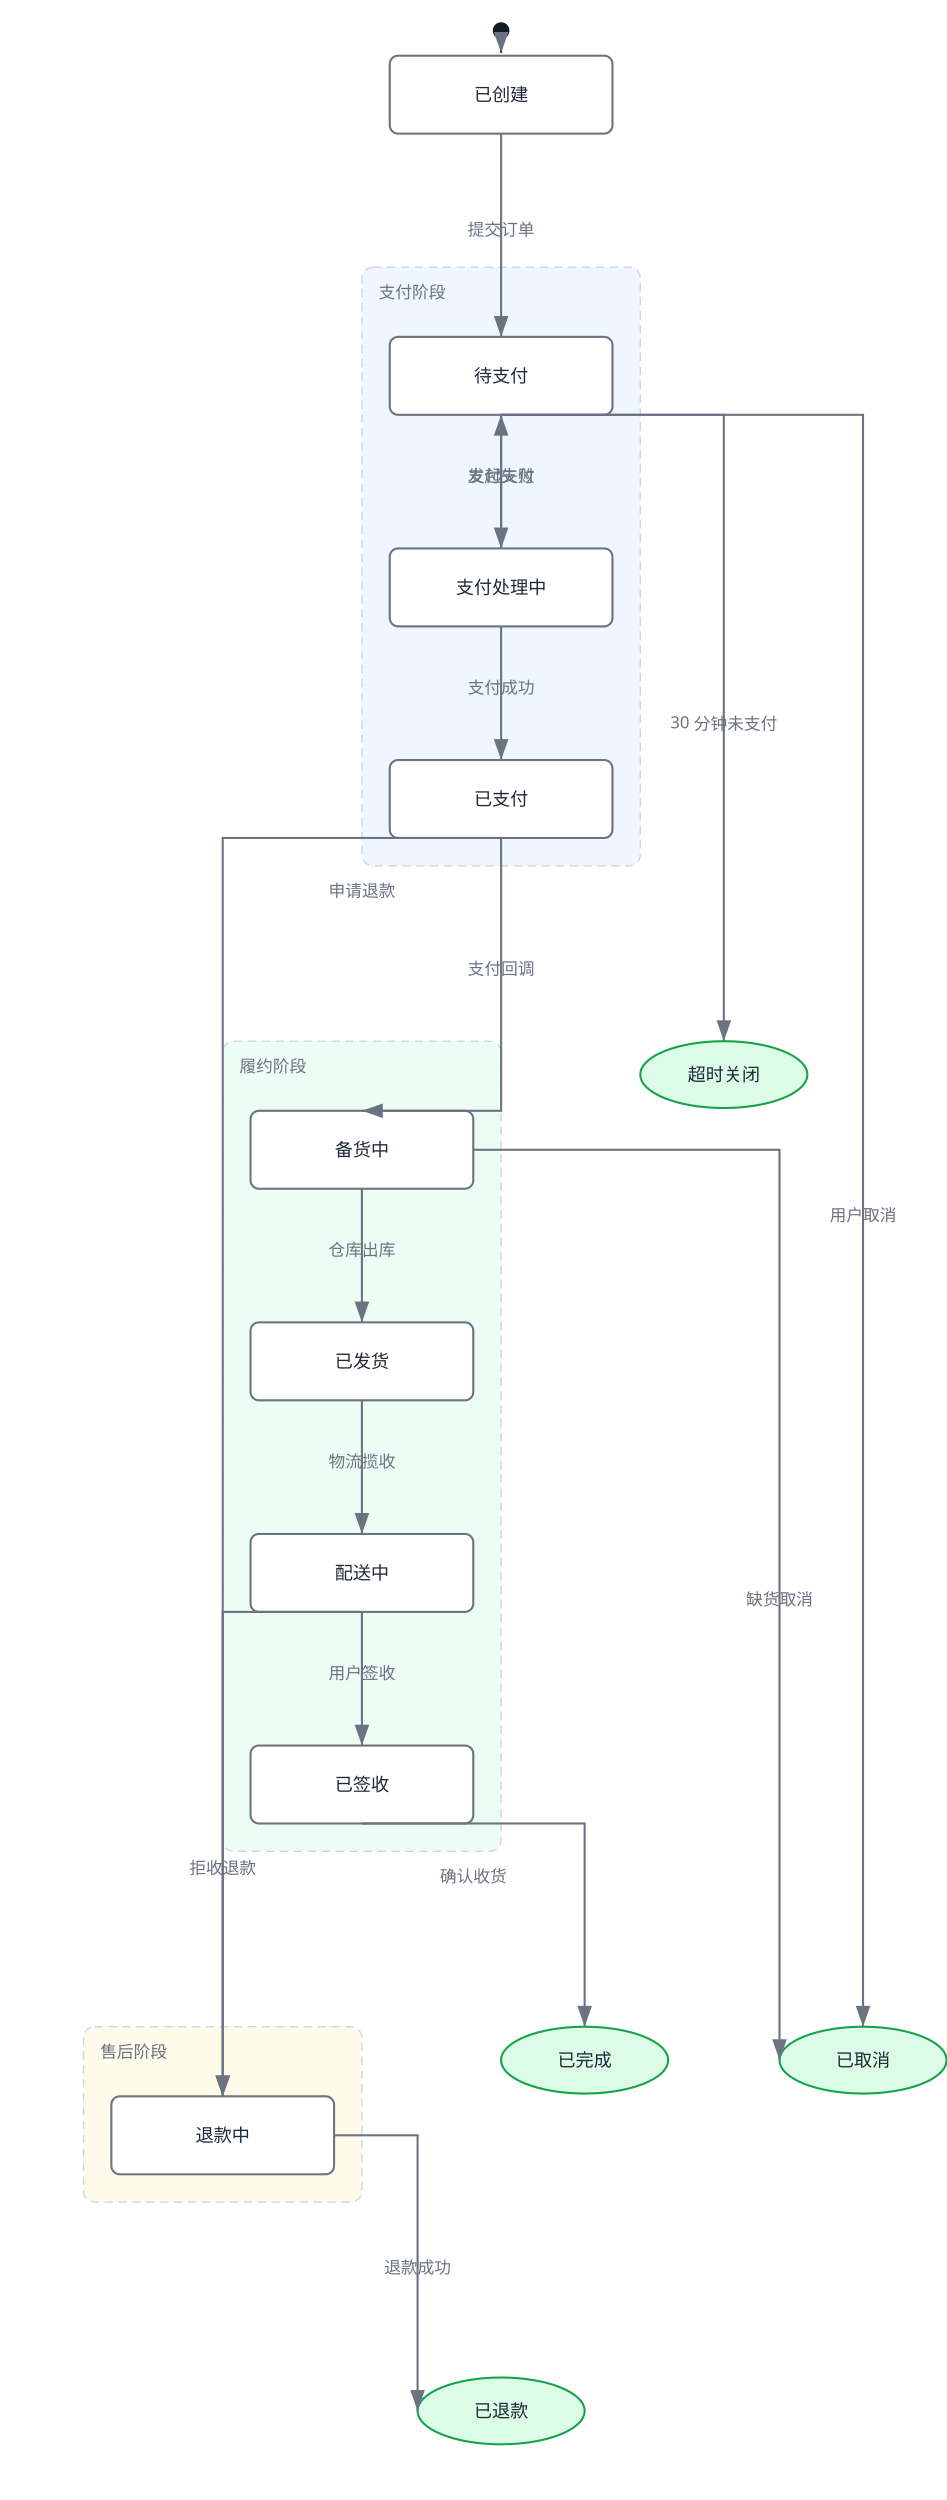
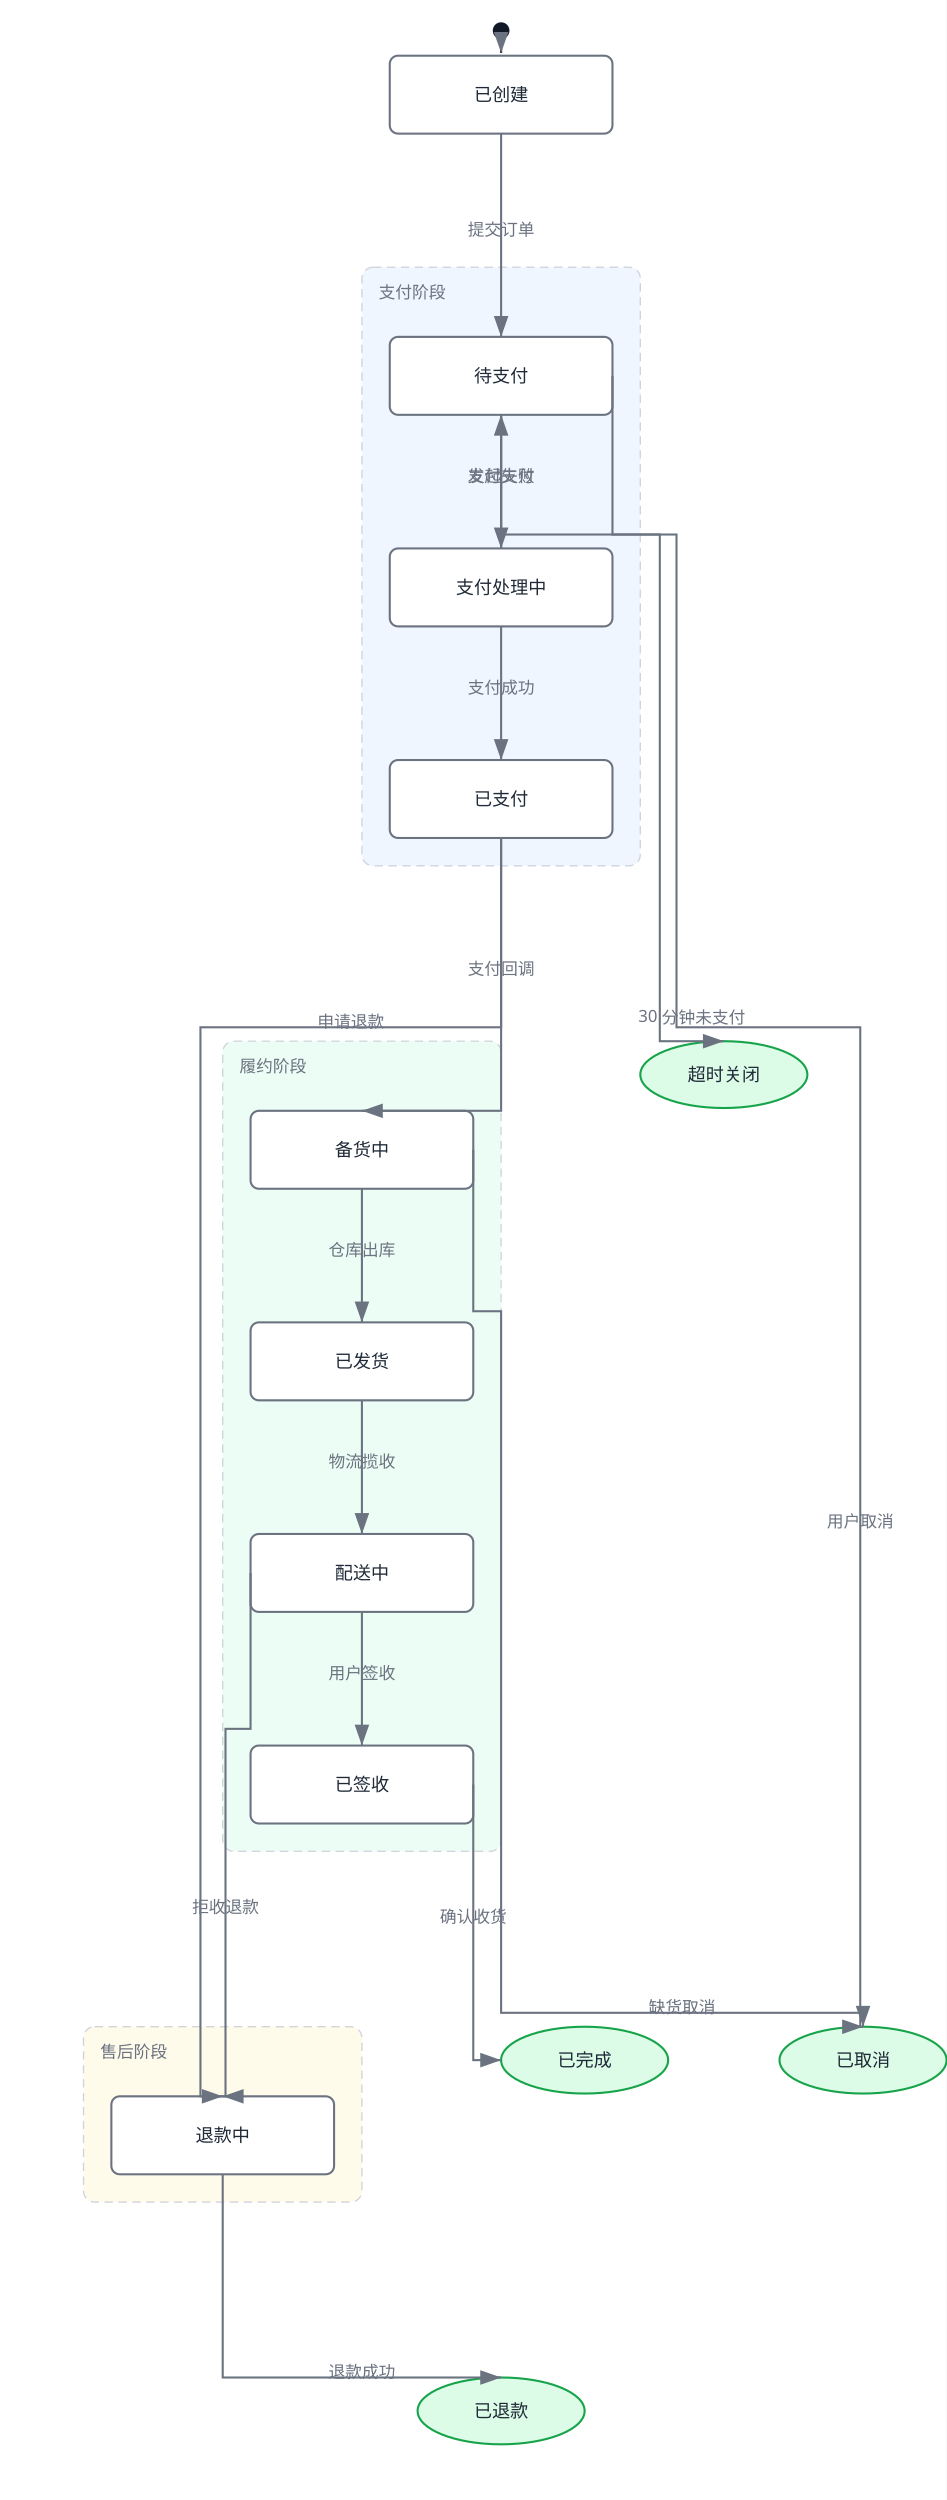
<svg xmlns="http://www.w3.org/2000/svg" width="680" height="1796" viewBox="0 0 680 1796">
  <defs>
    <marker id="arrowhead" markerWidth="10" markerHeight="7" refX="10" refY="3.5" orient="auto">
      <polygon points="0 0, 10 3.5, 0 7" fill="#6b7280" />
    </marker>
    <marker id="arrowhead-purple" markerWidth="10" markerHeight="7" refX="10" refY="3.5" orient="auto">
      <polygon points="0 0, 10 3.5, 0 7" fill="#7c3aed" />
    </marker>
  </defs>
  <style>.lgdl-anchors,.lgdl-edge-anchors{opacity:0;pointer-events:none;transition:opacity .12s ease}.lgdl-node:hover + .lgdl-anchors,.lgdl-class:hover + .lgdl-anchors,.lgdl-group:hover + .lgdl-anchors,.lgdl-lane:hover + .lgdl-anchors{opacity:1}.lgdl-edge:hover + .lgdl-edge-anchors,.lgdl-aggregate-edge:hover + .lgdl-edge-anchors{opacity:1}.lgdl-node.lgdl-hovered + .lgdl-anchors,.lgdl-class.lgdl-hovered + .lgdl-anchors,.lgdl-group.lgdl-hovered + .lgdl-anchors,.lgdl-lane.lgdl-hovered + .lgdl-anchors{opacity:1}.lgdl-edge.lgdl-hovered + .lgdl-edge-anchors,.lgdl-aggregate-edge.lgdl-hovered + .lgdl-edge-anchors{opacity:1}.lgdl-hovered{filter:drop-shadow(0 0 3px rgba(79,70,229,.65))}</style>
  <rect x="0" y="0" width="680" height="1796" fill="#ffffff" />
  <g class="lgdl-group" data-lgdl-loc="groups[0]">
    <rect x="260" y="192" width="200" height="430" rx="8" fill="#eff6ff" stroke="#d1d5db" stroke-dasharray="6 4" />
    <text x="272" y="210" font-family="'Segoe UI', 'PingFang SC', 'Microsoft YaHei', sans-serif" font-size="12" fill="#6b7280" text-anchor="start" dominant-baseline="middle">支付阶段</text>
  </g>
  <g class="lgdl-anchors">
    <circle cx="460.0" cy="407.0" r="3" fill="#64748b" />
    <circle cx="460.0" cy="433.8" r="3" fill="#64748b" />
    <circle cx="460.0" cy="464.7" r="3" fill="#64748b" />
    <circle cx="460.0" cy="507.0" r="3" fill="#64748b" />
    <circle cx="460.0" cy="580.2" r="3" fill="#64748b" />
    <circle cx="417.6" cy="622.0" r="3" fill="#64748b" />
    <circle cx="360.0" cy="622.0" r="3" fill="#64748b" />
    <circle cx="302.4" cy="622.0" r="3" fill="#64748b" />
    <circle cx="260.0" cy="580.2" r="3" fill="#64748b" />
    <circle cx="260.0" cy="507.0" r="3" fill="#64748b" />
    <circle cx="260.0" cy="464.7" r="3" fill="#64748b" />
    <circle cx="260.0" cy="433.8" r="3" fill="#64748b" />
    <circle cx="260.0" cy="407.0" r="3" fill="#64748b" />
    <circle cx="260.0" cy="380.2" r="3" fill="#64748b" />
    <circle cx="260.0" cy="349.3" r="3" fill="#64748b" />
    <circle cx="260.0" cy="307.0" r="3" fill="#64748b" />
    <circle cx="260.0" cy="233.8" r="3" fill="#64748b" />
    <circle cx="302.4" cy="192.0" r="3" fill="#64748b" />
    <circle cx="360.0" cy="192.0" r="3" fill="#64748b" />
    <circle cx="417.6" cy="192.0" r="3" fill="#64748b" />
    <circle cx="460.0" cy="233.8" r="3" fill="#64748b" />
    <circle cx="460.0" cy="307.0" r="3" fill="#64748b" />
    <circle cx="460.0" cy="349.3" r="3" fill="#64748b" />
    <circle cx="460.0" cy="380.2" r="3" fill="#64748b" />
  </g>
  <g class="lgdl-group" data-lgdl-loc="groups[1]">
    <rect x="160" y="748" width="200" height="582" rx="8" fill="#ecfdf5" stroke="#d1d5db" stroke-dasharray="6 4" />
    <text x="172" y="766" font-family="'Segoe UI', 'PingFang SC', 'Microsoft YaHei', sans-serif" font-size="12" fill="#6b7280" text-anchor="start" dominant-baseline="middle">履约阶段</text>
  </g>
  <g class="lgdl-anchors">
    <circle cx="360.0" cy="1039.0" r="3" fill="#64748b" />
    <circle cx="360.0" cy="1065.8" r="3" fill="#64748b" />
    <circle cx="360.0" cy="1096.7" r="3" fill="#64748b" />
    <circle cx="360.0" cy="1139.0" r="3" fill="#64748b" />
    <circle cx="360.0" cy="1212.2" r="3" fill="#64748b" />
    <circle cx="338.0" cy="1330.0" r="3" fill="#64748b" />
    <circle cx="260.0" cy="1330.0" r="3" fill="#64748b" />
    <circle cx="182.0" cy="1330.0" r="3" fill="#64748b" />
    <circle cx="160.0" cy="1212.2" r="3" fill="#64748b" />
    <circle cx="160.0" cy="1139.0" r="3" fill="#64748b" />
    <circle cx="160.0" cy="1096.7" r="3" fill="#64748b" />
    <circle cx="160.0" cy="1065.8" r="3" fill="#64748b" />
    <circle cx="160.0" cy="1039.0" r="3" fill="#64748b" />
    <circle cx="160.0" cy="1012.2" r="3" fill="#64748b" />
    <circle cx="160.0" cy="981.3" r="3" fill="#64748b" />
    <circle cx="160.0" cy="939.0" r="3" fill="#64748b" />
    <circle cx="160.0" cy="865.8" r="3" fill="#64748b" />
    <circle cx="182.0" cy="748.0" r="3" fill="#64748b" />
    <circle cx="260.0" cy="748.0" r="3" fill="#64748b" />
    <circle cx="338.0" cy="748.0" r="3" fill="#64748b" />
    <circle cx="360.0" cy="865.8" r="3" fill="#64748b" />
    <circle cx="360.0" cy="939.0" r="3" fill="#64748b" />
    <circle cx="360.0" cy="981.3" r="3" fill="#64748b" />
    <circle cx="360.0" cy="1012.2" r="3" fill="#64748b" />
  </g>
  <g class="lgdl-group" data-lgdl-loc="groups[2]">
    <rect x="60" y="1456" width="200" height="126" rx="8" fill="#fffbeb" stroke="#d1d5db" stroke-dasharray="6 4" />
    <text x="72" y="1474" font-family="'Segoe UI', 'PingFang SC', 'Microsoft YaHei', sans-serif" font-size="12" fill="#6b7280" text-anchor="start" dominant-baseline="middle">售后阶段</text>
  </g>
  <g class="lgdl-anchors">
    <circle cx="260.0" cy="1519.0" r="3" fill="#64748b" />
    <circle cx="260.0" cy="1545.8" r="3" fill="#64748b" />
    <circle cx="259.6" cy="1576.5" r="3" fill="#64748b" />
    <circle cx="223.0" cy="1582.0" r="3" fill="#64748b" />
    <circle cx="196.4" cy="1582.0" r="3" fill="#64748b" />
    <circle cx="176.9" cy="1582.0" r="3" fill="#64748b" />
    <circle cx="160.0" cy="1582.0" r="3" fill="#64748b" />
    <circle cx="143.1" cy="1582.0" r="3" fill="#64748b" />
    <circle cx="123.6" cy="1582.0" r="3" fill="#64748b" />
    <circle cx="97.0" cy="1582.0" r="3" fill="#64748b" />
    <circle cx="60.4" cy="1576.5" r="3" fill="#64748b" />
    <circle cx="60.0" cy="1545.8" r="3" fill="#64748b" />
    <circle cx="60.0" cy="1519.0" r="3" fill="#64748b" />
    <circle cx="60.0" cy="1492.2" r="3" fill="#64748b" />
    <circle cx="60.4" cy="1461.5" r="3" fill="#64748b" />
    <circle cx="97.0" cy="1456.0" r="3" fill="#64748b" />
    <circle cx="123.6" cy="1456.0" r="3" fill="#64748b" />
    <circle cx="143.1" cy="1456.0" r="3" fill="#64748b" />
    <circle cx="160.0" cy="1456.0" r="3" fill="#64748b" />
    <circle cx="176.9" cy="1456.0" r="3" fill="#64748b" />
    <circle cx="196.4" cy="1456.0" r="3" fill="#64748b" />
    <circle cx="223.0" cy="1456.0" r="3" fill="#64748b" />
    <circle cx="259.6" cy="1461.5" r="3" fill="#64748b" />
    <circle cx="260.0" cy="1492.2" r="3" fill="#64748b" />
  </g>
  <g class="lgdl-initial" data-lgdl-loc="nodes[0]">
    <circle cx="360" cy="22" r="6" fill="#111827" />
    <line x1="360" y1="28" x2="360" y2="38" stroke="#111827" stroke-width="1.5" marker-end="url(#arrowhead)" />
  </g>
  <g class="lgdl-node" data-lgdl-loc="nodes[0]">
    <rect x="280" y="40" width="160" height="56" rx="6" ry="6" fill="#ffffff" stroke="#6b7280" stroke-width="1.5" />
    <text x="360" y="68" font-family="'Segoe UI', 'PingFang SC', 'Microsoft YaHei', sans-serif" font-size="13" fill="#1f2937" text-anchor="middle" dominant-baseline="middle">已创建</text>
  </g>
  <g class="lgdl-anchors">
    <circle cx="440.0" cy="68.0" r="3" fill="#6b7280" />
    <circle cx="440.0" cy="89.4" r="3" fill="#6b7280" />
    <circle cx="408.5" cy="96.0" r="3" fill="#6b7280" />
    <circle cx="388.0" cy="96.0" r="3" fill="#6b7280" />
    <circle cx="376.2" cy="96.0" r="3" fill="#6b7280" />
    <circle cx="367.5" cy="96.0" r="3" fill="#6b7280" />
    <circle cx="360.0" cy="96.0" r="3" fill="#6b7280" />
    <circle cx="352.5" cy="96.0" r="3" fill="#6b7280" />
    <circle cx="343.8" cy="96.0" r="3" fill="#6b7280" />
    <circle cx="332.0" cy="96.0" r="3" fill="#6b7280" />
    <circle cx="311.5" cy="96.0" r="3" fill="#6b7280" />
    <circle cx="280.0" cy="89.4" r="3" fill="#6b7280" />
    <circle cx="280.0" cy="68.0" r="3" fill="#6b7280" />
    <circle cx="280.0" cy="46.6" r="3" fill="#6b7280" />
    <circle cx="311.5" cy="40.0" r="3" fill="#6b7280" />
    <circle cx="332.0" cy="40.0" r="3" fill="#6b7280" />
    <circle cx="343.8" cy="40.0" r="3" fill="#6b7280" />
    <circle cx="352.5" cy="40.0" r="3" fill="#6b7280" />
    <circle cx="360.0" cy="40.0" r="3" fill="#6b7280" />
    <circle cx="367.5" cy="40.0" r="3" fill="#6b7280" />
    <circle cx="376.2" cy="40.0" r="3" fill="#6b7280" />
    <circle cx="388.0" cy="40.0" r="3" fill="#6b7280" />
    <circle cx="408.5" cy="40.0" r="3" fill="#6b7280" />
    <circle cx="440.0" cy="46.6" r="3" fill="#6b7280" />
  </g>
  <g class="lgdl-node" data-lgdl-loc="nodes[1]">
    <rect x="280" y="242" width="160" height="56" rx="6" ry="6" fill="#ffffff" stroke="#6b7280" stroke-width="1.5" />
    <text x="360" y="270" font-family="'Segoe UI', 'PingFang SC', 'Microsoft YaHei', sans-serif" font-size="13" fill="#1f2937" text-anchor="middle" dominant-baseline="middle">待支付</text>
  </g>
  <g class="lgdl-anchors">
    <circle cx="440.0" cy="270.0" r="3" fill="#6b7280" />
    <circle cx="440.0" cy="291.4" r="3" fill="#6b7280" />
    <circle cx="408.5" cy="298.0" r="3" fill="#6b7280" />
    <circle cx="388.0" cy="298.0" r="3" fill="#6b7280" />
    <circle cx="376.2" cy="298.0" r="3" fill="#6b7280" />
    <circle cx="367.5" cy="298.0" r="3" fill="#6b7280" />
    <circle cx="360.0" cy="298.0" r="3" fill="#6b7280" />
    <circle cx="352.5" cy="298.0" r="3" fill="#6b7280" />
    <circle cx="343.8" cy="298.0" r="3" fill="#6b7280" />
    <circle cx="332.0" cy="298.0" r="3" fill="#6b7280" />
    <circle cx="311.5" cy="298.0" r="3" fill="#6b7280" />
    <circle cx="280.0" cy="291.4" r="3" fill="#6b7280" />
    <circle cx="280.0" cy="270.0" r="3" fill="#6b7280" />
    <circle cx="280.0" cy="248.6" r="3" fill="#6b7280" />
    <circle cx="311.5" cy="242.0" r="3" fill="#6b7280" />
    <circle cx="332.0" cy="242.0" r="3" fill="#6b7280" />
    <circle cx="343.8" cy="242.0" r="3" fill="#6b7280" />
    <circle cx="352.5" cy="242.0" r="3" fill="#6b7280" />
    <circle cx="360.0" cy="242.0" r="3" fill="#6b7280" />
    <circle cx="367.5" cy="242.0" r="3" fill="#6b7280" />
    <circle cx="376.2" cy="242.0" r="3" fill="#6b7280" />
    <circle cx="388.0" cy="242.0" r="3" fill="#6b7280" />
    <circle cx="408.5" cy="242.0" r="3" fill="#6b7280" />
    <circle cx="440.0" cy="248.6" r="3" fill="#6b7280" />
  </g>
  <g class="lgdl-node" data-lgdl-loc="nodes[2]">
    <rect x="280" y="394" width="160" height="56" rx="6" ry="6" fill="#ffffff" stroke="#6b7280" stroke-width="1.5" />
    <text x="360" y="422" font-family="'Segoe UI', 'PingFang SC', 'Microsoft YaHei', sans-serif" font-size="13" fill="#1f2937" text-anchor="middle" dominant-baseline="middle">支付处理中</text>
  </g>
  <g class="lgdl-anchors">
    <circle cx="440.0" cy="422.0" r="3" fill="#6b7280" />
    <circle cx="440.0" cy="443.4" r="3" fill="#6b7280" />
    <circle cx="408.5" cy="450.0" r="3" fill="#6b7280" />
    <circle cx="388.0" cy="450.0" r="3" fill="#6b7280" />
    <circle cx="376.2" cy="450.0" r="3" fill="#6b7280" />
    <circle cx="367.5" cy="450.0" r="3" fill="#6b7280" />
    <circle cx="360.0" cy="450.0" r="3" fill="#6b7280" />
    <circle cx="352.5" cy="450.0" r="3" fill="#6b7280" />
    <circle cx="343.8" cy="450.0" r="3" fill="#6b7280" />
    <circle cx="332.0" cy="450.0" r="3" fill="#6b7280" />
    <circle cx="311.5" cy="450.0" r="3" fill="#6b7280" />
    <circle cx="280.0" cy="443.4" r="3" fill="#6b7280" />
    <circle cx="280.0" cy="422.0" r="3" fill="#6b7280" />
    <circle cx="280.0" cy="400.6" r="3" fill="#6b7280" />
    <circle cx="311.5" cy="394.0" r="3" fill="#6b7280" />
    <circle cx="332.0" cy="394.0" r="3" fill="#6b7280" />
    <circle cx="343.8" cy="394.0" r="3" fill="#6b7280" />
    <circle cx="352.5" cy="394.0" r="3" fill="#6b7280" />
    <circle cx="360.0" cy="394.0" r="3" fill="#6b7280" />
    <circle cx="367.5" cy="394.0" r="3" fill="#6b7280" />
    <circle cx="376.2" cy="394.0" r="3" fill="#6b7280" />
    <circle cx="388.0" cy="394.0" r="3" fill="#6b7280" />
    <circle cx="408.5" cy="394.0" r="3" fill="#6b7280" />
    <circle cx="440.0" cy="400.6" r="3" fill="#6b7280" />
  </g>
  <g class="lgdl-node" data-lgdl-loc="nodes[3]">
    <rect x="280" y="546" width="160" height="56" rx="6" ry="6" fill="#ffffff" stroke="#6b7280" stroke-width="1.5" />
    <text x="360" y="574" font-family="'Segoe UI', 'PingFang SC', 'Microsoft YaHei', sans-serif" font-size="13" fill="#1f2937" text-anchor="middle" dominant-baseline="middle">已支付</text>
  </g>
  <g class="lgdl-anchors">
    <circle cx="440.0" cy="574.0" r="3" fill="#6b7280" />
    <circle cx="440.0" cy="595.4" r="3" fill="#6b7280" />
    <circle cx="408.5" cy="602.0" r="3" fill="#6b7280" />
    <circle cx="388.0" cy="602.0" r="3" fill="#6b7280" />
    <circle cx="376.2" cy="602.0" r="3" fill="#6b7280" />
    <circle cx="367.5" cy="602.0" r="3" fill="#6b7280" />
    <circle cx="360.0" cy="602.0" r="3" fill="#6b7280" />
    <circle cx="352.5" cy="602.0" r="3" fill="#6b7280" />
    <circle cx="343.8" cy="602.0" r="3" fill="#6b7280" />
    <circle cx="332.0" cy="602.0" r="3" fill="#6b7280" />
    <circle cx="311.5" cy="602.0" r="3" fill="#6b7280" />
    <circle cx="280.0" cy="595.4" r="3" fill="#6b7280" />
    <circle cx="280.0" cy="574.0" r="3" fill="#6b7280" />
    <circle cx="280.0" cy="552.6" r="3" fill="#6b7280" />
    <circle cx="311.5" cy="546.0" r="3" fill="#6b7280" />
    <circle cx="332.0" cy="546.0" r="3" fill="#6b7280" />
    <circle cx="343.8" cy="546.0" r="3" fill="#6b7280" />
    <circle cx="352.5" cy="546.0" r="3" fill="#6b7280" />
    <circle cx="360.0" cy="546.0" r="3" fill="#6b7280" />
    <circle cx="367.5" cy="546.0" r="3" fill="#6b7280" />
    <circle cx="376.2" cy="546.0" r="3" fill="#6b7280" />
    <circle cx="388.0" cy="546.0" r="3" fill="#6b7280" />
    <circle cx="408.5" cy="546.0" r="3" fill="#6b7280" />
    <circle cx="440.0" cy="552.6" r="3" fill="#6b7280" />
  </g>
  <g class="lgdl-node" data-lgdl-loc="nodes[4]">
    <rect x="180" y="798" width="160" height="56" rx="6" ry="6" fill="#ffffff" stroke="#6b7280" stroke-width="1.5" />
    <text x="260" y="826" font-family="'Segoe UI', 'PingFang SC', 'Microsoft YaHei', sans-serif" font-size="13" fill="#1f2937" text-anchor="middle" dominant-baseline="middle">备货中</text>
  </g>
  <g class="lgdl-anchors">
    <circle cx="340.0" cy="826.0" r="3" fill="#6b7280" />
    <circle cx="340.0" cy="847.4" r="3" fill="#6b7280" />
    <circle cx="308.5" cy="854.0" r="3" fill="#6b7280" />
    <circle cx="288.0" cy="854.0" r="3" fill="#6b7280" />
    <circle cx="276.2" cy="854.0" r="3" fill="#6b7280" />
    <circle cx="267.5" cy="854.0" r="3" fill="#6b7280" />
    <circle cx="260.0" cy="854.0" r="3" fill="#6b7280" />
    <circle cx="252.5" cy="854.0" r="3" fill="#6b7280" />
    <circle cx="243.8" cy="854.0" r="3" fill="#6b7280" />
    <circle cx="232.0" cy="854.0" r="3" fill="#6b7280" />
    <circle cx="211.5" cy="854.0" r="3" fill="#6b7280" />
    <circle cx="180.0" cy="847.4" r="3" fill="#6b7280" />
    <circle cx="180.0" cy="826.0" r="3" fill="#6b7280" />
    <circle cx="180.0" cy="804.6" r="3" fill="#6b7280" />
    <circle cx="211.5" cy="798.0" r="3" fill="#6b7280" />
    <circle cx="232.0" cy="798.0" r="3" fill="#6b7280" />
    <circle cx="243.8" cy="798.0" r="3" fill="#6b7280" />
    <circle cx="252.5" cy="798.0" r="3" fill="#6b7280" />
    <circle cx="260.0" cy="798.0" r="3" fill="#6b7280" />
    <circle cx="267.5" cy="798.0" r="3" fill="#6b7280" />
    <circle cx="276.2" cy="798.0" r="3" fill="#6b7280" />
    <circle cx="288.0" cy="798.0" r="3" fill="#6b7280" />
    <circle cx="308.5" cy="798.0" r="3" fill="#6b7280" />
    <circle cx="340.0" cy="804.6" r="3" fill="#6b7280" />
  </g>
  <g class="lgdl-node" data-lgdl-loc="nodes[5]">
    <rect x="180" y="950" width="160" height="56" rx="6" ry="6" fill="#ffffff" stroke="#6b7280" stroke-width="1.5" />
    <text x="260" y="978" font-family="'Segoe UI', 'PingFang SC', 'Microsoft YaHei', sans-serif" font-size="13" fill="#1f2937" text-anchor="middle" dominant-baseline="middle">已发货</text>
  </g>
  <g class="lgdl-anchors">
    <circle cx="340.0" cy="978.0" r="3" fill="#6b7280" />
    <circle cx="340.0" cy="999.4" r="3" fill="#6b7280" />
    <circle cx="308.5" cy="1006.0" r="3" fill="#6b7280" />
    <circle cx="288.0" cy="1006.0" r="3" fill="#6b7280" />
    <circle cx="276.2" cy="1006.0" r="3" fill="#6b7280" />
    <circle cx="267.5" cy="1006.0" r="3" fill="#6b7280" />
    <circle cx="260.0" cy="1006.0" r="3" fill="#6b7280" />
    <circle cx="252.5" cy="1006.0" r="3" fill="#6b7280" />
    <circle cx="243.8" cy="1006.0" r="3" fill="#6b7280" />
    <circle cx="232.0" cy="1006.0" r="3" fill="#6b7280" />
    <circle cx="211.5" cy="1006.0" r="3" fill="#6b7280" />
    <circle cx="180.0" cy="999.4" r="3" fill="#6b7280" />
    <circle cx="180.0" cy="978.0" r="3" fill="#6b7280" />
    <circle cx="180.0" cy="956.6" r="3" fill="#6b7280" />
    <circle cx="211.5" cy="950.0" r="3" fill="#6b7280" />
    <circle cx="232.0" cy="950.0" r="3" fill="#6b7280" />
    <circle cx="243.8" cy="950.0" r="3" fill="#6b7280" />
    <circle cx="252.5" cy="950.0" r="3" fill="#6b7280" />
    <circle cx="260.0" cy="950.0" r="3" fill="#6b7280" />
    <circle cx="267.5" cy="950.0" r="3" fill="#6b7280" />
    <circle cx="276.2" cy="950.0" r="3" fill="#6b7280" />
    <circle cx="288.0" cy="950.0" r="3" fill="#6b7280" />
    <circle cx="308.5" cy="950.0" r="3" fill="#6b7280" />
    <circle cx="340.0" cy="956.6" r="3" fill="#6b7280" />
  </g>
  <g class="lgdl-node" data-lgdl-loc="nodes[6]">
    <rect x="180" y="1102" width="160" height="56" rx="6" ry="6" fill="#ffffff" stroke="#6b7280" stroke-width="1.5" />
    <text x="260" y="1130" font-family="'Segoe UI', 'PingFang SC', 'Microsoft YaHei', sans-serif" font-size="13" fill="#1f2937" text-anchor="middle" dominant-baseline="middle">配送中</text>
  </g>
  <g class="lgdl-anchors">
    <circle cx="340.0" cy="1130.0" r="3" fill="#6b7280" />
    <circle cx="340.0" cy="1151.4" r="3" fill="#6b7280" />
    <circle cx="308.5" cy="1158.0" r="3" fill="#6b7280" />
    <circle cx="288.0" cy="1158.0" r="3" fill="#6b7280" />
    <circle cx="276.2" cy="1158.0" r="3" fill="#6b7280" />
    <circle cx="267.5" cy="1158.0" r="3" fill="#6b7280" />
    <circle cx="260.0" cy="1158.0" r="3" fill="#6b7280" />
    <circle cx="252.5" cy="1158.0" r="3" fill="#6b7280" />
    <circle cx="243.8" cy="1158.0" r="3" fill="#6b7280" />
    <circle cx="232.0" cy="1158.0" r="3" fill="#6b7280" />
    <circle cx="211.5" cy="1158.0" r="3" fill="#6b7280" />
    <circle cx="180.0" cy="1151.4" r="3" fill="#6b7280" />
    <circle cx="180.0" cy="1130.0" r="3" fill="#6b7280" />
    <circle cx="180.0" cy="1108.6" r="3" fill="#6b7280" />
    <circle cx="211.5" cy="1102.0" r="3" fill="#6b7280" />
    <circle cx="232.0" cy="1102.0" r="3" fill="#6b7280" />
    <circle cx="243.8" cy="1102.0" r="3" fill="#6b7280" />
    <circle cx="252.5" cy="1102.0" r="3" fill="#6b7280" />
    <circle cx="260.0" cy="1102.0" r="3" fill="#6b7280" />
    <circle cx="267.5" cy="1102.0" r="3" fill="#6b7280" />
    <circle cx="276.2" cy="1102.0" r="3" fill="#6b7280" />
    <circle cx="288.0" cy="1102.0" r="3" fill="#6b7280" />
    <circle cx="308.5" cy="1102.0" r="3" fill="#6b7280" />
    <circle cx="340.0" cy="1108.6" r="3" fill="#6b7280" />
  </g>
  <g class="lgdl-node" data-lgdl-loc="nodes[7]">
    <rect x="180" y="1254" width="160" height="56" rx="6" ry="6" fill="#ffffff" stroke="#6b7280" stroke-width="1.5" />
    <text x="260" y="1282" font-family="'Segoe UI', 'PingFang SC', 'Microsoft YaHei', sans-serif" font-size="13" fill="#1f2937" text-anchor="middle" dominant-baseline="middle">已签收</text>
  </g>
  <g class="lgdl-anchors">
    <circle cx="340.0" cy="1282.0" r="3" fill="#6b7280" />
    <circle cx="340.0" cy="1303.4" r="3" fill="#6b7280" />
    <circle cx="308.5" cy="1310.0" r="3" fill="#6b7280" />
    <circle cx="288.0" cy="1310.0" r="3" fill="#6b7280" />
    <circle cx="276.2" cy="1310.0" r="3" fill="#6b7280" />
    <circle cx="267.5" cy="1310.0" r="3" fill="#6b7280" />
    <circle cx="260.0" cy="1310.0" r="3" fill="#6b7280" />
    <circle cx="252.5" cy="1310.0" r="3" fill="#6b7280" />
    <circle cx="243.8" cy="1310.0" r="3" fill="#6b7280" />
    <circle cx="232.0" cy="1310.0" r="3" fill="#6b7280" />
    <circle cx="211.5" cy="1310.0" r="3" fill="#6b7280" />
    <circle cx="180.0" cy="1303.4" r="3" fill="#6b7280" />
    <circle cx="180.0" cy="1282.0" r="3" fill="#6b7280" />
    <circle cx="180.0" cy="1260.6" r="3" fill="#6b7280" />
    <circle cx="211.5" cy="1254.0" r="3" fill="#6b7280" />
    <circle cx="232.0" cy="1254.0" r="3" fill="#6b7280" />
    <circle cx="243.8" cy="1254.0" r="3" fill="#6b7280" />
    <circle cx="252.5" cy="1254.0" r="3" fill="#6b7280" />
    <circle cx="260.0" cy="1254.0" r="3" fill="#6b7280" />
    <circle cx="267.5" cy="1254.0" r="3" fill="#6b7280" />
    <circle cx="276.2" cy="1254.0" r="3" fill="#6b7280" />
    <circle cx="288.0" cy="1254.0" r="3" fill="#6b7280" />
    <circle cx="308.5" cy="1254.0" r="3" fill="#6b7280" />
    <circle cx="340.0" cy="1260.6" r="3" fill="#6b7280" />
  </g>
  <g class="lgdl-node" data-lgdl-loc="nodes[8]">
    <rect x="360" y="1456" width="120" height="48" rx="60" ry="60" fill="#dcfce7" stroke="#16a34a" stroke-width="1.5" />
    <text x="420" y="1480" font-family="'Segoe UI', 'PingFang SC', 'Microsoft YaHei', sans-serif" font-size="13" fill="#1f2937" text-anchor="middle" dominant-baseline="middle">已完成</text>
  </g>
  <g class="lgdl-anchors">
    <circle cx="480.0" cy="1480.0" r="3" fill="#16a34a" />
    <circle cx="469.8" cy="1493.4" r="3" fill="#16a34a" />
    <circle cx="454.2" cy="1499.7" r="3" fill="#16a34a" />
    <circle cx="442.3" cy="1502.3" r="3" fill="#16a34a" />
    <circle cx="433.5" cy="1503.4" r="3" fill="#16a34a" />
    <circle cx="426.4" cy="1503.9" r="3" fill="#16a34a" />
    <circle cx="420.0" cy="1504.0" r="3" fill="#16a34a" />
    <circle cx="413.6" cy="1503.9" r="3" fill="#16a34a" />
    <circle cx="406.5" cy="1503.4" r="3" fill="#16a34a" />
    <circle cx="397.7" cy="1502.3" r="3" fill="#16a34a" />
    <circle cx="385.8" cy="1499.7" r="3" fill="#16a34a" />
    <circle cx="370.2" cy="1493.4" r="3" fill="#16a34a" />
    <circle cx="360.0" cy="1480.0" r="3" fill="#16a34a" />
    <circle cx="370.2" cy="1466.6" r="3" fill="#16a34a" />
    <circle cx="385.8" cy="1460.3" r="3" fill="#16a34a" />
    <circle cx="397.7" cy="1457.7" r="3" fill="#16a34a" />
    <circle cx="406.5" cy="1456.6" r="3" fill="#16a34a" />
    <circle cx="413.6" cy="1456.1" r="3" fill="#16a34a" />
    <circle cx="420.0" cy="1456.0" r="3" fill="#16a34a" />
    <circle cx="426.4" cy="1456.1" r="3" fill="#16a34a" />
    <circle cx="433.5" cy="1456.6" r="3" fill="#16a34a" />
    <circle cx="442.3" cy="1457.7" r="3" fill="#16a34a" />
    <circle cx="454.2" cy="1460.3" r="3" fill="#16a34a" />
    <circle cx="469.8" cy="1466.6" r="3" fill="#16a34a" />
  </g>
  <g class="lgdl-node" data-lgdl-loc="nodes[9]">
    <rect x="460" y="748" width="120" height="48" rx="60" ry="60" fill="#dcfce7" stroke="#16a34a" stroke-width="1.5" />
    <text x="520" y="772" font-family="'Segoe UI', 'PingFang SC', 'Microsoft YaHei', sans-serif" font-size="13" fill="#1f2937" text-anchor="middle" dominant-baseline="middle">超时关闭</text>
  </g>
  <g class="lgdl-anchors">
    <circle cx="580.0" cy="772.0" r="3" fill="#16a34a" />
    <circle cx="569.8" cy="785.4" r="3" fill="#16a34a" />
    <circle cx="554.2" cy="791.7" r="3" fill="#16a34a" />
    <circle cx="542.3" cy="794.3" r="3" fill="#16a34a" />
    <circle cx="533.5" cy="795.4" r="3" fill="#16a34a" />
    <circle cx="526.4" cy="795.9" r="3" fill="#16a34a" />
    <circle cx="520.0" cy="796.0" r="3" fill="#16a34a" />
    <circle cx="513.6" cy="795.9" r="3" fill="#16a34a" />
    <circle cx="506.5" cy="795.4" r="3" fill="#16a34a" />
    <circle cx="497.7" cy="794.3" r="3" fill="#16a34a" />
    <circle cx="485.8" cy="791.7" r="3" fill="#16a34a" />
    <circle cx="470.2" cy="785.4" r="3" fill="#16a34a" />
    <circle cx="460.0" cy="772.0" r="3" fill="#16a34a" />
    <circle cx="470.2" cy="758.6" r="3" fill="#16a34a" />
    <circle cx="485.8" cy="752.3" r="3" fill="#16a34a" />
    <circle cx="497.7" cy="749.7" r="3" fill="#16a34a" />
    <circle cx="506.5" cy="748.6" r="3" fill="#16a34a" />
    <circle cx="513.6" cy="748.1" r="3" fill="#16a34a" />
    <circle cx="520.0" cy="748.0" r="3" fill="#16a34a" />
    <circle cx="526.4" cy="748.1" r="3" fill="#16a34a" />
    <circle cx="533.5" cy="748.6" r="3" fill="#16a34a" />
    <circle cx="542.3" cy="749.7" r="3" fill="#16a34a" />
    <circle cx="554.2" cy="752.3" r="3" fill="#16a34a" />
    <circle cx="569.8" cy="758.6" r="3" fill="#16a34a" />
  </g>
  <g class="lgdl-node" data-lgdl-loc="nodes[10]">
    <rect x="560" y="1456" width="120" height="48" rx="60" ry="60" fill="#dcfce7" stroke="#16a34a" stroke-width="1.5" />
    <text x="620" y="1480" font-family="'Segoe UI', 'PingFang SC', 'Microsoft YaHei', sans-serif" font-size="13" fill="#1f2937" text-anchor="middle" dominant-baseline="middle">已取消</text>
  </g>
  <g class="lgdl-anchors">
    <circle cx="680.0" cy="1480.0" r="3" fill="#16a34a" />
    <circle cx="669.8" cy="1493.4" r="3" fill="#16a34a" />
    <circle cx="654.2" cy="1499.7" r="3" fill="#16a34a" />
    <circle cx="642.3" cy="1502.3" r="3" fill="#16a34a" />
    <circle cx="633.5" cy="1503.4" r="3" fill="#16a34a" />
    <circle cx="626.4" cy="1503.9" r="3" fill="#16a34a" />
    <circle cx="620.0" cy="1504.0" r="3" fill="#16a34a" />
    <circle cx="613.6" cy="1503.9" r="3" fill="#16a34a" />
    <circle cx="606.5" cy="1503.4" r="3" fill="#16a34a" />
    <circle cx="597.7" cy="1502.3" r="3" fill="#16a34a" />
    <circle cx="585.8" cy="1499.7" r="3" fill="#16a34a" />
    <circle cx="570.2" cy="1493.4" r="3" fill="#16a34a" />
    <circle cx="560.0" cy="1480.0" r="3" fill="#16a34a" />
    <circle cx="570.2" cy="1466.6" r="3" fill="#16a34a" />
    <circle cx="585.8" cy="1460.3" r="3" fill="#16a34a" />
    <circle cx="597.7" cy="1457.7" r="3" fill="#16a34a" />
    <circle cx="606.5" cy="1456.6" r="3" fill="#16a34a" />
    <circle cx="613.6" cy="1456.1" r="3" fill="#16a34a" />
    <circle cx="620.0" cy="1456.0" r="3" fill="#16a34a" />
    <circle cx="626.4" cy="1456.1" r="3" fill="#16a34a" />
    <circle cx="633.5" cy="1456.6" r="3" fill="#16a34a" />
    <circle cx="642.3" cy="1457.7" r="3" fill="#16a34a" />
    <circle cx="654.2" cy="1460.3" r="3" fill="#16a34a" />
    <circle cx="669.8" cy="1466.6" r="3" fill="#16a34a" />
  </g>
  <g class="lgdl-node" data-lgdl-loc="nodes[11]">
    <rect x="80" y="1506" width="160" height="56" rx="6" ry="6" fill="#ffffff" stroke="#6b7280" stroke-width="1.5" />
    <text x="160" y="1534" font-family="'Segoe UI', 'PingFang SC', 'Microsoft YaHei', sans-serif" font-size="13" fill="#1f2937" text-anchor="middle" dominant-baseline="middle">退款中</text>
  </g>
  <g class="lgdl-anchors">
    <circle cx="240.0" cy="1534.0" r="3" fill="#6b7280" />
    <circle cx="240.0" cy="1555.4" r="3" fill="#6b7280" />
    <circle cx="208.5" cy="1562.0" r="3" fill="#6b7280" />
    <circle cx="188.0" cy="1562.0" r="3" fill="#6b7280" />
    <circle cx="176.2" cy="1562.0" r="3" fill="#6b7280" />
    <circle cx="167.5" cy="1562.0" r="3" fill="#6b7280" />
    <circle cx="160.0" cy="1562.0" r="3" fill="#6b7280" />
    <circle cx="152.5" cy="1562.0" r="3" fill="#6b7280" />
    <circle cx="143.8" cy="1562.0" r="3" fill="#6b7280" />
    <circle cx="132.0" cy="1562.0" r="3" fill="#6b7280" />
    <circle cx="111.5" cy="1562.0" r="3" fill="#6b7280" />
    <circle cx="80.0" cy="1555.4" r="3" fill="#6b7280" />
    <circle cx="80.0" cy="1534.0" r="3" fill="#6b7280" />
    <circle cx="80.0" cy="1512.6" r="3" fill="#6b7280" />
    <circle cx="111.5" cy="1506.0" r="3" fill="#6b7280" />
    <circle cx="132.0" cy="1506.0" r="3" fill="#6b7280" />
    <circle cx="143.8" cy="1506.0" r="3" fill="#6b7280" />
    <circle cx="152.5" cy="1506.0" r="3" fill="#6b7280" />
    <circle cx="160.0" cy="1506.0" r="3" fill="#6b7280" />
    <circle cx="167.5" cy="1506.0" r="3" fill="#6b7280" />
    <circle cx="176.2" cy="1506.0" r="3" fill="#6b7280" />
    <circle cx="188.0" cy="1506.0" r="3" fill="#6b7280" />
    <circle cx="208.5" cy="1506.0" r="3" fill="#6b7280" />
    <circle cx="240.0" cy="1512.6" r="3" fill="#6b7280" />
  </g>
  <g class="lgdl-node" data-lgdl-loc="nodes[12]">
    <rect x="300" y="1708" width="120" height="48" rx="60" ry="60" fill="#dcfce7" stroke="#16a34a" stroke-width="1.5" />
    <text x="360" y="1732" font-family="'Segoe UI', 'PingFang SC', 'Microsoft YaHei', sans-serif" font-size="13" fill="#1f2937" text-anchor="middle" dominant-baseline="middle">已退款</text>
  </g>
  <g class="lgdl-anchors">
    <circle cx="420.0" cy="1732.0" r="3" fill="#16a34a" />
    <circle cx="409.8" cy="1745.4" r="3" fill="#16a34a" />
    <circle cx="394.2" cy="1751.7" r="3" fill="#16a34a" />
    <circle cx="382.3" cy="1754.3" r="3" fill="#16a34a" />
    <circle cx="373.5" cy="1755.4" r="3" fill="#16a34a" />
    <circle cx="366.4" cy="1755.9" r="3" fill="#16a34a" />
    <circle cx="360.0" cy="1756.0" r="3" fill="#16a34a" />
    <circle cx="353.6" cy="1755.9" r="3" fill="#16a34a" />
    <circle cx="346.5" cy="1755.4" r="3" fill="#16a34a" />
    <circle cx="337.7" cy="1754.3" r="3" fill="#16a34a" />
    <circle cx="325.8" cy="1751.7" r="3" fill="#16a34a" />
    <circle cx="310.2" cy="1745.4" r="3" fill="#16a34a" />
    <circle cx="300.0" cy="1732.0" r="3" fill="#16a34a" />
    <circle cx="310.2" cy="1718.6" r="3" fill="#16a34a" />
    <circle cx="325.8" cy="1712.3" r="3" fill="#16a34a" />
    <circle cx="337.7" cy="1709.7" r="3" fill="#16a34a" />
    <circle cx="346.5" cy="1708.6" r="3" fill="#16a34a" />
    <circle cx="353.6" cy="1708.1" r="3" fill="#16a34a" />
    <circle cx="360.0" cy="1708.0" r="3" fill="#16a34a" />
    <circle cx="366.4" cy="1708.1" r="3" fill="#16a34a" />
    <circle cx="373.5" cy="1708.6" r="3" fill="#16a34a" />
    <circle cx="382.3" cy="1709.7" r="3" fill="#16a34a" />
    <circle cx="394.2" cy="1712.3" r="3" fill="#16a34a" />
    <circle cx="409.8" cy="1718.6" r="3" fill="#16a34a" />
  </g>
  <g class="lgdl-edge" data-lgdl-loc="edges[0]">
    <path d="M 360,96 L 360,242" fill="none" stroke="#6b7280" stroke-width="1.5" marker-end="url(#arrowhead)" />
    <text x="360" y="165" font-family="'Segoe UI', 'PingFang SC', 'Microsoft YaHei', sans-serif" font-size="12" fill="#6b7280" text-anchor="middle" dominant-baseline="middle">提交订单</text>
  </g>
  <g class="lgdl-edge-anchors">
    <circle cx="360.0" cy="96.0" r="3.5" fill="#6b7280" />
    <circle cx="360.0" cy="242.0" r="3.5" fill="#6b7280" />
  </g>
  <g class="lgdl-edge" data-lgdl-loc="edges[1]">
    <path d="M 360,298 L 360,394" fill="none" stroke="#6b7280" stroke-width="1.5" marker-end="url(#arrowhead)" />
    <text x="360" y="342" font-family="'Segoe UI', 'PingFang SC', 'Microsoft YaHei', sans-serif" font-size="12" fill="#6b7280" text-anchor="middle" dominant-baseline="middle">发起支付</text>
  </g>
  <g class="lgdl-edge-anchors">
    <circle cx="360.0" cy="298.0" r="3.5" fill="#6b7280" />
    <circle cx="360.0" cy="394.0" r="3.5" fill="#6b7280" />
  </g>
  <g class="lgdl-edge" data-lgdl-loc="edges[2]">
    <path d="M 360,450 L 360,546" fill="none" stroke="#6b7280" stroke-width="1.5" marker-end="url(#arrowhead)" />
    <text x="360" y="494" font-family="'Segoe UI', 'PingFang SC', 'Microsoft YaHei', sans-serif" font-size="12" fill="#6b7280" text-anchor="middle" dominant-baseline="middle">支付成功</text>
  </g>
  <g class="lgdl-edge-anchors">
    <circle cx="360.0" cy="450.0" r="3.5" fill="#6b7280" />
    <circle cx="360.0" cy="546.0" r="3.5" fill="#6b7280" />
  </g>
  <g class="lgdl-edge" data-lgdl-loc="edges[3]">
    <path d="M 360,394 L 360,298" fill="none" stroke="#6b7280" stroke-width="1.5" marker-end="url(#arrowhead)" />
    <text x="360" y="342" font-family="'Segoe UI', 'PingFang SC', 'Microsoft YaHei', sans-serif" font-size="12" fill="#6b7280" text-anchor="middle" dominant-baseline="middle">支付失败</text>
  </g>
  <g class="lgdl-edge-anchors">
    <circle cx="360.0" cy="394.0" r="3.5" fill="#6b7280" />
    <circle cx="360.0" cy="298.0" r="3.5" fill="#6b7280" />
  </g>
  <g class="lgdl-edge" data-lgdl-loc="edges[4]">
-     <path d="M 360,298 L 520,298 L 520,748" fill="none" stroke="#6b7280" stroke-width="1.5" marker-end="url(#arrowhead)" />
-     <text x="520" y="519" font-family="'Segoe UI', 'PingFang SC', 'Microsoft YaHei', sans-serif" font-size="12" fill="#6b7280" text-anchor="middle" dominant-baseline="middle">30 分钟未支付</text>
-   </g>
-   <g class="lgdl-edge-anchors">
-     <circle cx="360.0" cy="298.0" r="3.5" fill="#6b7280" />
+     <path d="M 440,270 L 440,384 L 474,384 L 474,748 L 520,748" fill="none" stroke="#6b7280" stroke-width="1.5" marker-end="url(#arrowhead)" />
+     <text x="497" y="730" font-family="'Segoe UI', 'PingFang SC', 'Microsoft YaHei', sans-serif" font-size="12" fill="#6b7280" text-anchor="middle" dominant-baseline="middle">30 分钟未支付</text>
+   </g>
+   <g class="lgdl-edge-anchors">
+     <circle cx="440.0" cy="270.0" r="3.5" fill="#6b7280" />
    <circle cx="520.0" cy="748.0" r="3.5" fill="#6b7280" />
  </g>
  <g class="lgdl-edge" data-lgdl-loc="edges[5]">
-     <path d="M 360,298 L 620,298 L 620,1456" fill="none" stroke="#6b7280" stroke-width="1.5" marker-end="url(#arrowhead)" />
-     <text x="620" y="873" font-family="'Segoe UI', 'PingFang SC', 'Microsoft YaHei', sans-serif" font-size="12" fill="#6b7280" text-anchor="middle" dominant-baseline="middle">用户取消</text>
+     <path d="M 360,298 L 360,384 L 486,384 L 486,738 L 618,738 L 618,1456 L 620,1456" fill="none" stroke="#6b7280" stroke-width="1.5" marker-end="url(#arrowhead)" />
+     <text x="618" y="1093" font-family="'Segoe UI', 'PingFang SC', 'Microsoft YaHei', sans-serif" font-size="12" fill="#6b7280" text-anchor="middle" dominant-baseline="middle">用户取消</text>
  </g>
  <g class="lgdl-edge-anchors">
    <circle cx="360.0" cy="298.0" r="3.5" fill="#6b7280" />
    <circle cx="620.0" cy="1456.0" r="3.5" fill="#6b7280" />
  </g>
  <g class="lgdl-edge" data-lgdl-loc="edges[6]">
    <path d="M 360,602 L 360,798 L 260,798" fill="none" stroke="#6b7280" stroke-width="1.5" marker-end="url(#arrowhead)" />
    <text x="360" y="696" font-family="'Segoe UI', 'PingFang SC', 'Microsoft YaHei', sans-serif" font-size="12" fill="#6b7280" text-anchor="middle" dominant-baseline="middle">支付回调</text>
  </g>
  <g class="lgdl-edge-anchors">
    <circle cx="360.0" cy="602.0" r="3.5" fill="#6b7280" />
    <circle cx="260.0" cy="798.0" r="3.5" fill="#6b7280" />
  </g>
  <g class="lgdl-edge" data-lgdl-loc="edges[7]">
    <path d="M 260,854 L 260,950" fill="none" stroke="#6b7280" stroke-width="1.5" marker-end="url(#arrowhead)" />
    <text x="260" y="898" font-family="'Segoe UI', 'PingFang SC', 'Microsoft YaHei', sans-serif" font-size="12" fill="#6b7280" text-anchor="middle" dominant-baseline="middle">仓库出库</text>
  </g>
  <g class="lgdl-edge-anchors">
    <circle cx="260.0" cy="854.0" r="3.5" fill="#6b7280" />
    <circle cx="260.0" cy="950.0" r="3.5" fill="#6b7280" />
  </g>
  <g class="lgdl-edge" data-lgdl-loc="edges[8]">
-     <path d="M 340,826 L 560,826 L 560,1480" fill="none" stroke="#6b7280" stroke-width="1.5" marker-end="url(#arrowhead)" />
-     <text x="560" y="1149" font-family="'Segoe UI', 'PingFang SC', 'Microsoft YaHei', sans-serif" font-size="12" fill="#6b7280" text-anchor="middle" dominant-baseline="middle">缺货取消</text>
+     <path d="M 340,826 L 340,942 L 360,942 L 360,1446 L 620,1446 L 620,1456" fill="none" stroke="#6b7280" stroke-width="1.5" marker-end="url(#arrowhead)" />
+     <text x="490" y="1442" font-family="'Segoe UI', 'PingFang SC', 'Microsoft YaHei', sans-serif" font-size="12" fill="#6b7280" text-anchor="middle" dominant-baseline="middle">缺货取消</text>
  </g>
  <g class="lgdl-edge-anchors">
    <circle cx="340.0" cy="826.0" r="3.5" fill="#6b7280" />
-     <circle cx="560.0" cy="1480.0" r="3.5" fill="#6b7280" />
+     <circle cx="620.0" cy="1456.0" r="3.5" fill="#6b7280" />
  </g>
  <g class="lgdl-edge" data-lgdl-loc="edges[9]">
    <path d="M 260,1006 L 260,1102" fill="none" stroke="#6b7280" stroke-width="1.5" marker-end="url(#arrowhead)" />
    <text x="260" y="1050" font-family="'Segoe UI', 'PingFang SC', 'Microsoft YaHei', sans-serif" font-size="12" fill="#6b7280" text-anchor="middle" dominant-baseline="middle">物流揽收</text>
  </g>
  <g class="lgdl-edge-anchors">
    <circle cx="260.0" cy="1006.0" r="3.5" fill="#6b7280" />
    <circle cx="260.0" cy="1102.0" r="3.5" fill="#6b7280" />
  </g>
  <g class="lgdl-edge" data-lgdl-loc="edges[10]">
    <path d="M 260,1158 L 260,1254" fill="none" stroke="#6b7280" stroke-width="1.5" marker-end="url(#arrowhead)" />
    <text x="260" y="1202" font-family="'Segoe UI', 'PingFang SC', 'Microsoft YaHei', sans-serif" font-size="12" fill="#6b7280" text-anchor="middle" dominant-baseline="middle">用户签收</text>
  </g>
  <g class="lgdl-edge-anchors">
    <circle cx="260.0" cy="1158.0" r="3.5" fill="#6b7280" />
    <circle cx="260.0" cy="1254.0" r="3.5" fill="#6b7280" />
  </g>
  <g class="lgdl-edge" data-lgdl-loc="edges[11]">
-     <path d="M 260,1310 L 420,1310 L 420,1456" fill="none" stroke="#6b7280" stroke-width="1.5" marker-end="url(#arrowhead)" />
-     <text x="340" y="1348" font-family="'Segoe UI', 'PingFang SC', 'Microsoft YaHei', sans-serif" font-size="12" fill="#6b7280" text-anchor="middle" dominant-baseline="middle">确认收货</text>
-   </g>
-   <g class="lgdl-edge-anchors">
-     <circle cx="260.0" cy="1310.0" r="3.5" fill="#6b7280" />
-     <circle cx="420.0" cy="1456.0" r="3.5" fill="#6b7280" />
+     <path d="M 340,1282 L 340,1480 L 360,1480" fill="none" stroke="#6b7280" stroke-width="1.5" marker-end="url(#arrowhead)" />
+     <text x="340" y="1377" font-family="'Segoe UI', 'PingFang SC', 'Microsoft YaHei', sans-serif" font-size="12" fill="#6b7280" text-anchor="middle" dominant-baseline="middle">确认收货</text>
+   </g>
+   <g class="lgdl-edge-anchors">
+     <circle cx="340.0" cy="1282.0" r="3.5" fill="#6b7280" />
+     <circle cx="360.0" cy="1480.0" r="3.5" fill="#6b7280" />
  </g>
  <g class="lgdl-edge" data-lgdl-loc="edges[12]">
-     <path d="M 360,602 L 160,602 L 160,1506" fill="none" stroke="#6b7280" stroke-width="1.5" marker-end="url(#arrowhead)" />
-     <text x="260" y="640" font-family="'Segoe UI', 'PingFang SC', 'Microsoft YaHei', sans-serif" font-size="12" fill="#6b7280" text-anchor="middle" dominant-baseline="middle">申请退款</text>
+     <path d="M 360,602 L 360,738 L 144,738 L 144,1506 L 160,1506" fill="none" stroke="#6b7280" stroke-width="1.5" marker-end="url(#arrowhead)" />
+     <text x="252" y="734" font-family="'Segoe UI', 'PingFang SC', 'Microsoft YaHei', sans-serif" font-size="12" fill="#6b7280" text-anchor="middle" dominant-baseline="middle">申请退款</text>
  </g>
  <g class="lgdl-edge-anchors">
    <circle cx="360.0" cy="602.0" r="3.5" fill="#6b7280" />
    <circle cx="160.0" cy="1506.0" r="3.5" fill="#6b7280" />
  </g>
  <g class="lgdl-edge" data-lgdl-loc="edges[13]">
-     <path d="M 260,1158 L 160,1158 L 160,1506" fill="none" stroke="#6b7280" stroke-width="1.5" marker-end="url(#arrowhead)" />
-     <text x="160" y="1342" font-family="'Segoe UI', 'PingFang SC', 'Microsoft YaHei', sans-serif" font-size="12" fill="#6b7280" text-anchor="middle" dominant-baseline="middle">拒收退款</text>
-   </g>
-   <g class="lgdl-edge-anchors">
-     <circle cx="260.0" cy="1158.0" r="3.5" fill="#6b7280" />
+     <path d="M 180,1130 L 180,1242 L 162,1242 L 162,1506 L 160,1506" fill="none" stroke="#6b7280" stroke-width="1.5" marker-end="url(#arrowhead)" />
+     <text x="162" y="1370" font-family="'Segoe UI', 'PingFang SC', 'Microsoft YaHei', sans-serif" font-size="12" fill="#6b7280" text-anchor="middle" dominant-baseline="middle">拒收退款</text>
+   </g>
+   <g class="lgdl-edge-anchors">
+     <circle cx="180.0" cy="1130.0" r="3.5" fill="#6b7280" />
    <circle cx="160.0" cy="1506.0" r="3.5" fill="#6b7280" />
  </g>
  <g class="lgdl-edge" data-lgdl-loc="edges[14]">
-     <path d="M 240,1534 L 300,1534 L 300,1732" fill="none" stroke="#6b7280" stroke-width="1.5" marker-end="url(#arrowhead)" />
-     <text x="300" y="1629" font-family="'Segoe UI', 'PingFang SC', 'Microsoft YaHei', sans-serif" font-size="12" fill="#6b7280" text-anchor="middle" dominant-baseline="middle">退款成功</text>
-   </g>
-   <g class="lgdl-edge-anchors">
-     <circle cx="240.0" cy="1534.0" r="3.5" fill="#6b7280" />
-     <circle cx="300.0" cy="1732.0" r="3.5" fill="#6b7280" />
+     <path d="M 160,1562 L 160,1708 L 360,1708" fill="none" stroke="#6b7280" stroke-width="1.5" marker-end="url(#arrowhead)" />
+     <text x="260" y="1704" font-family="'Segoe UI', 'PingFang SC', 'Microsoft YaHei', sans-serif" font-size="12" fill="#6b7280" text-anchor="middle" dominant-baseline="middle">退款成功</text>
+   </g>
+   <g class="lgdl-edge-anchors">
+     <circle cx="160.0" cy="1562.0" r="3.5" fill="#6b7280" />
+     <circle cx="360.0" cy="1708.0" r="3.5" fill="#6b7280" />
  </g>
</svg>
